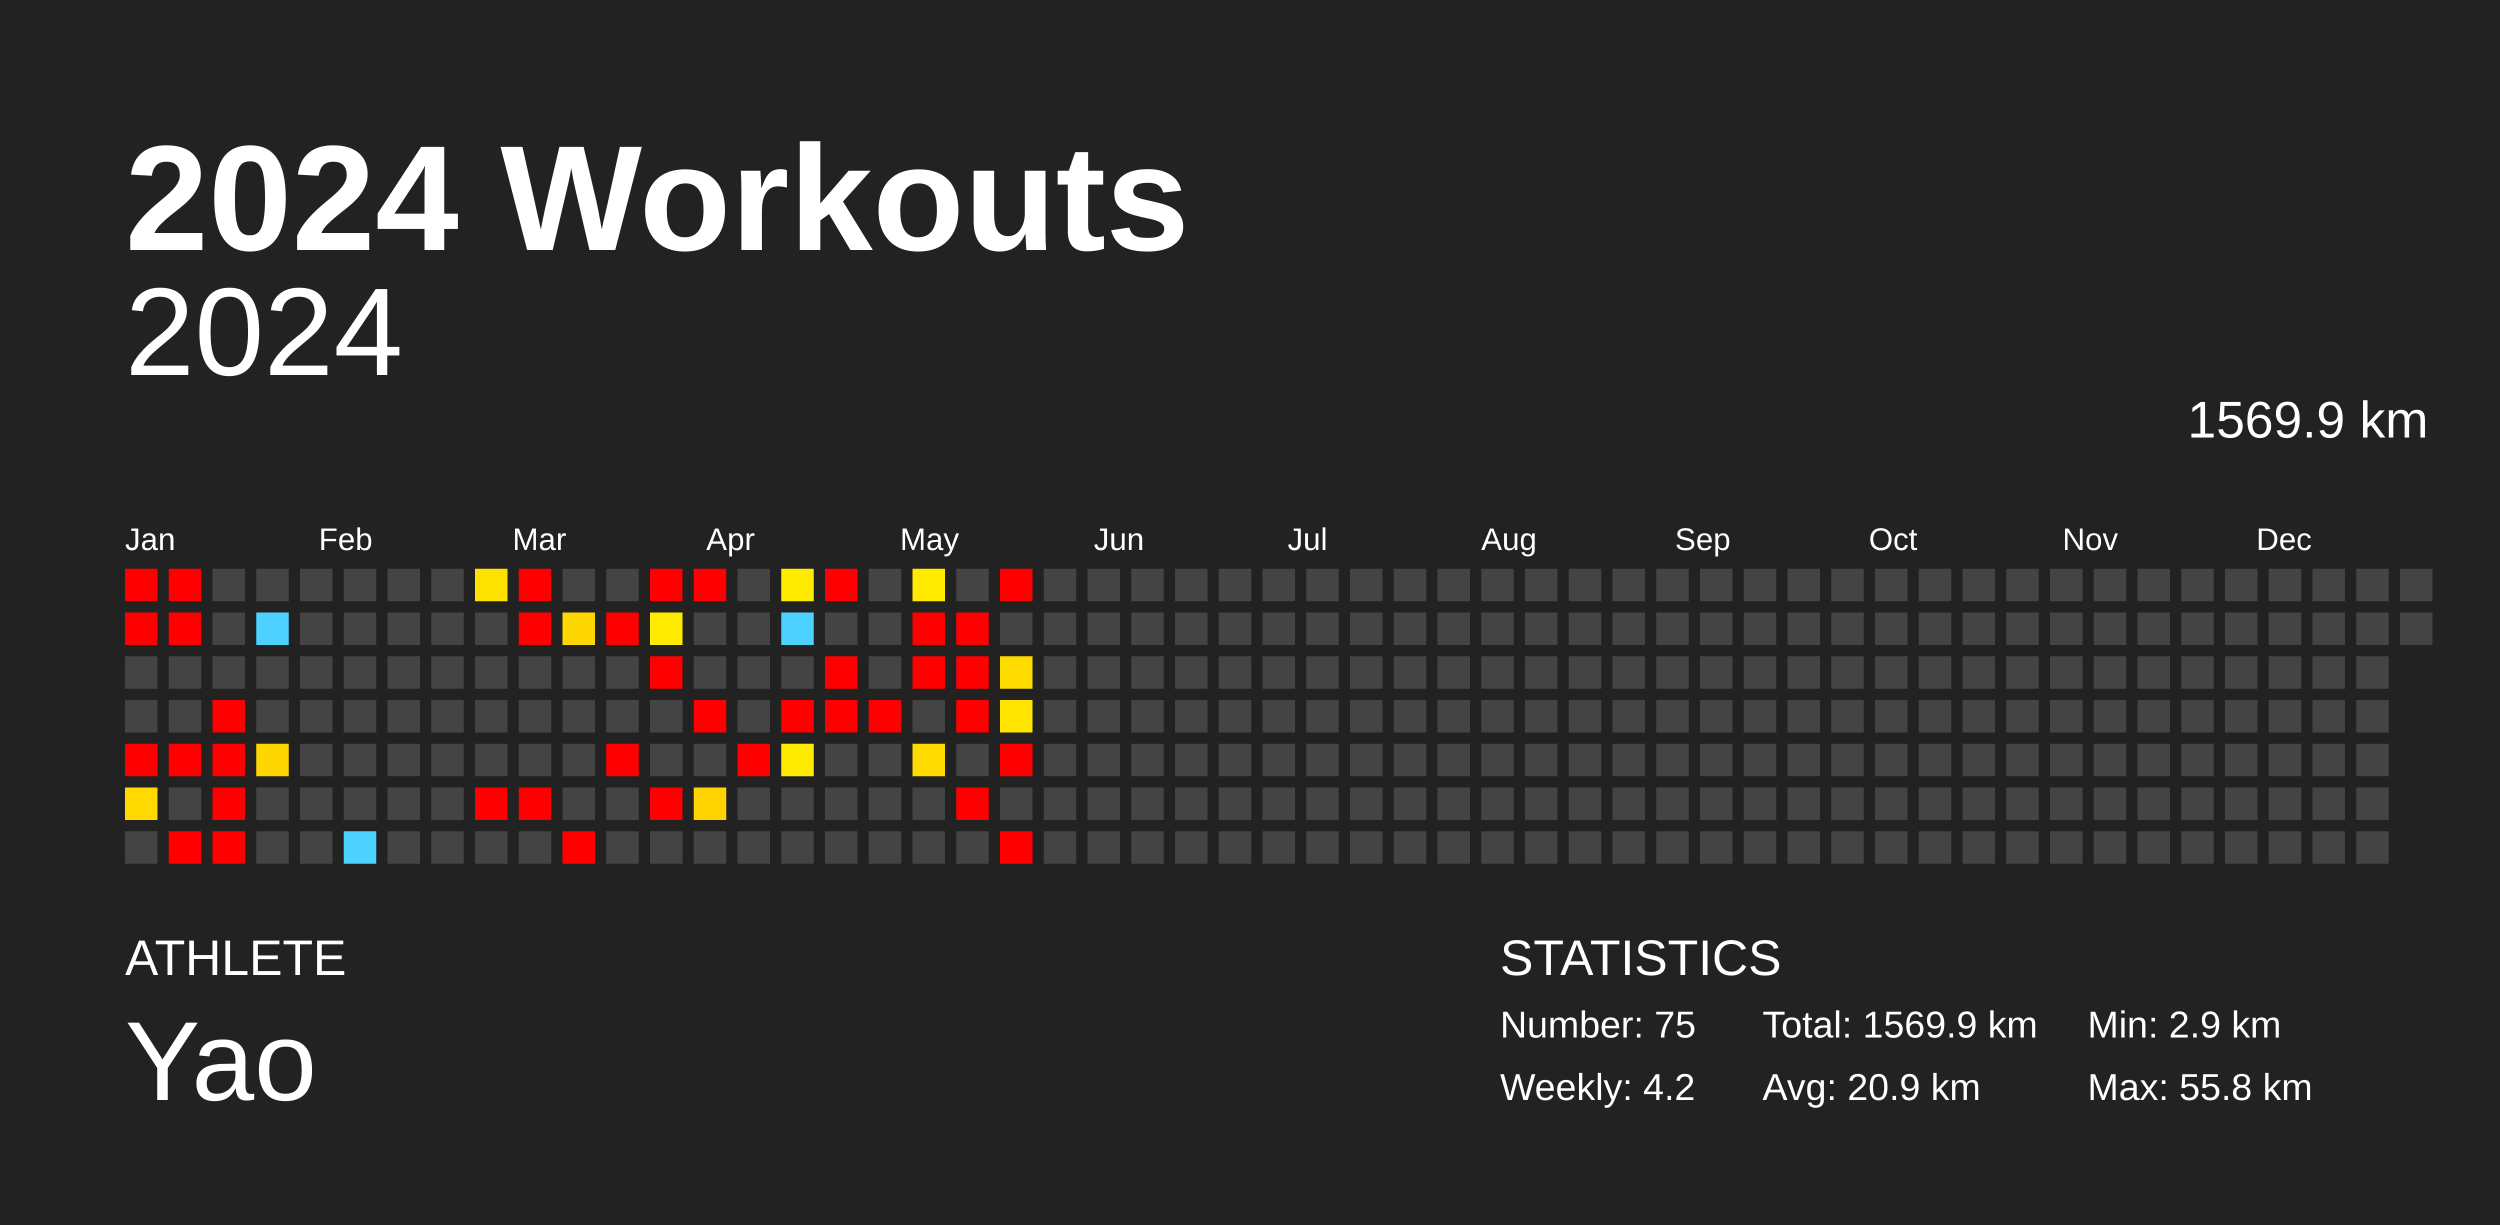
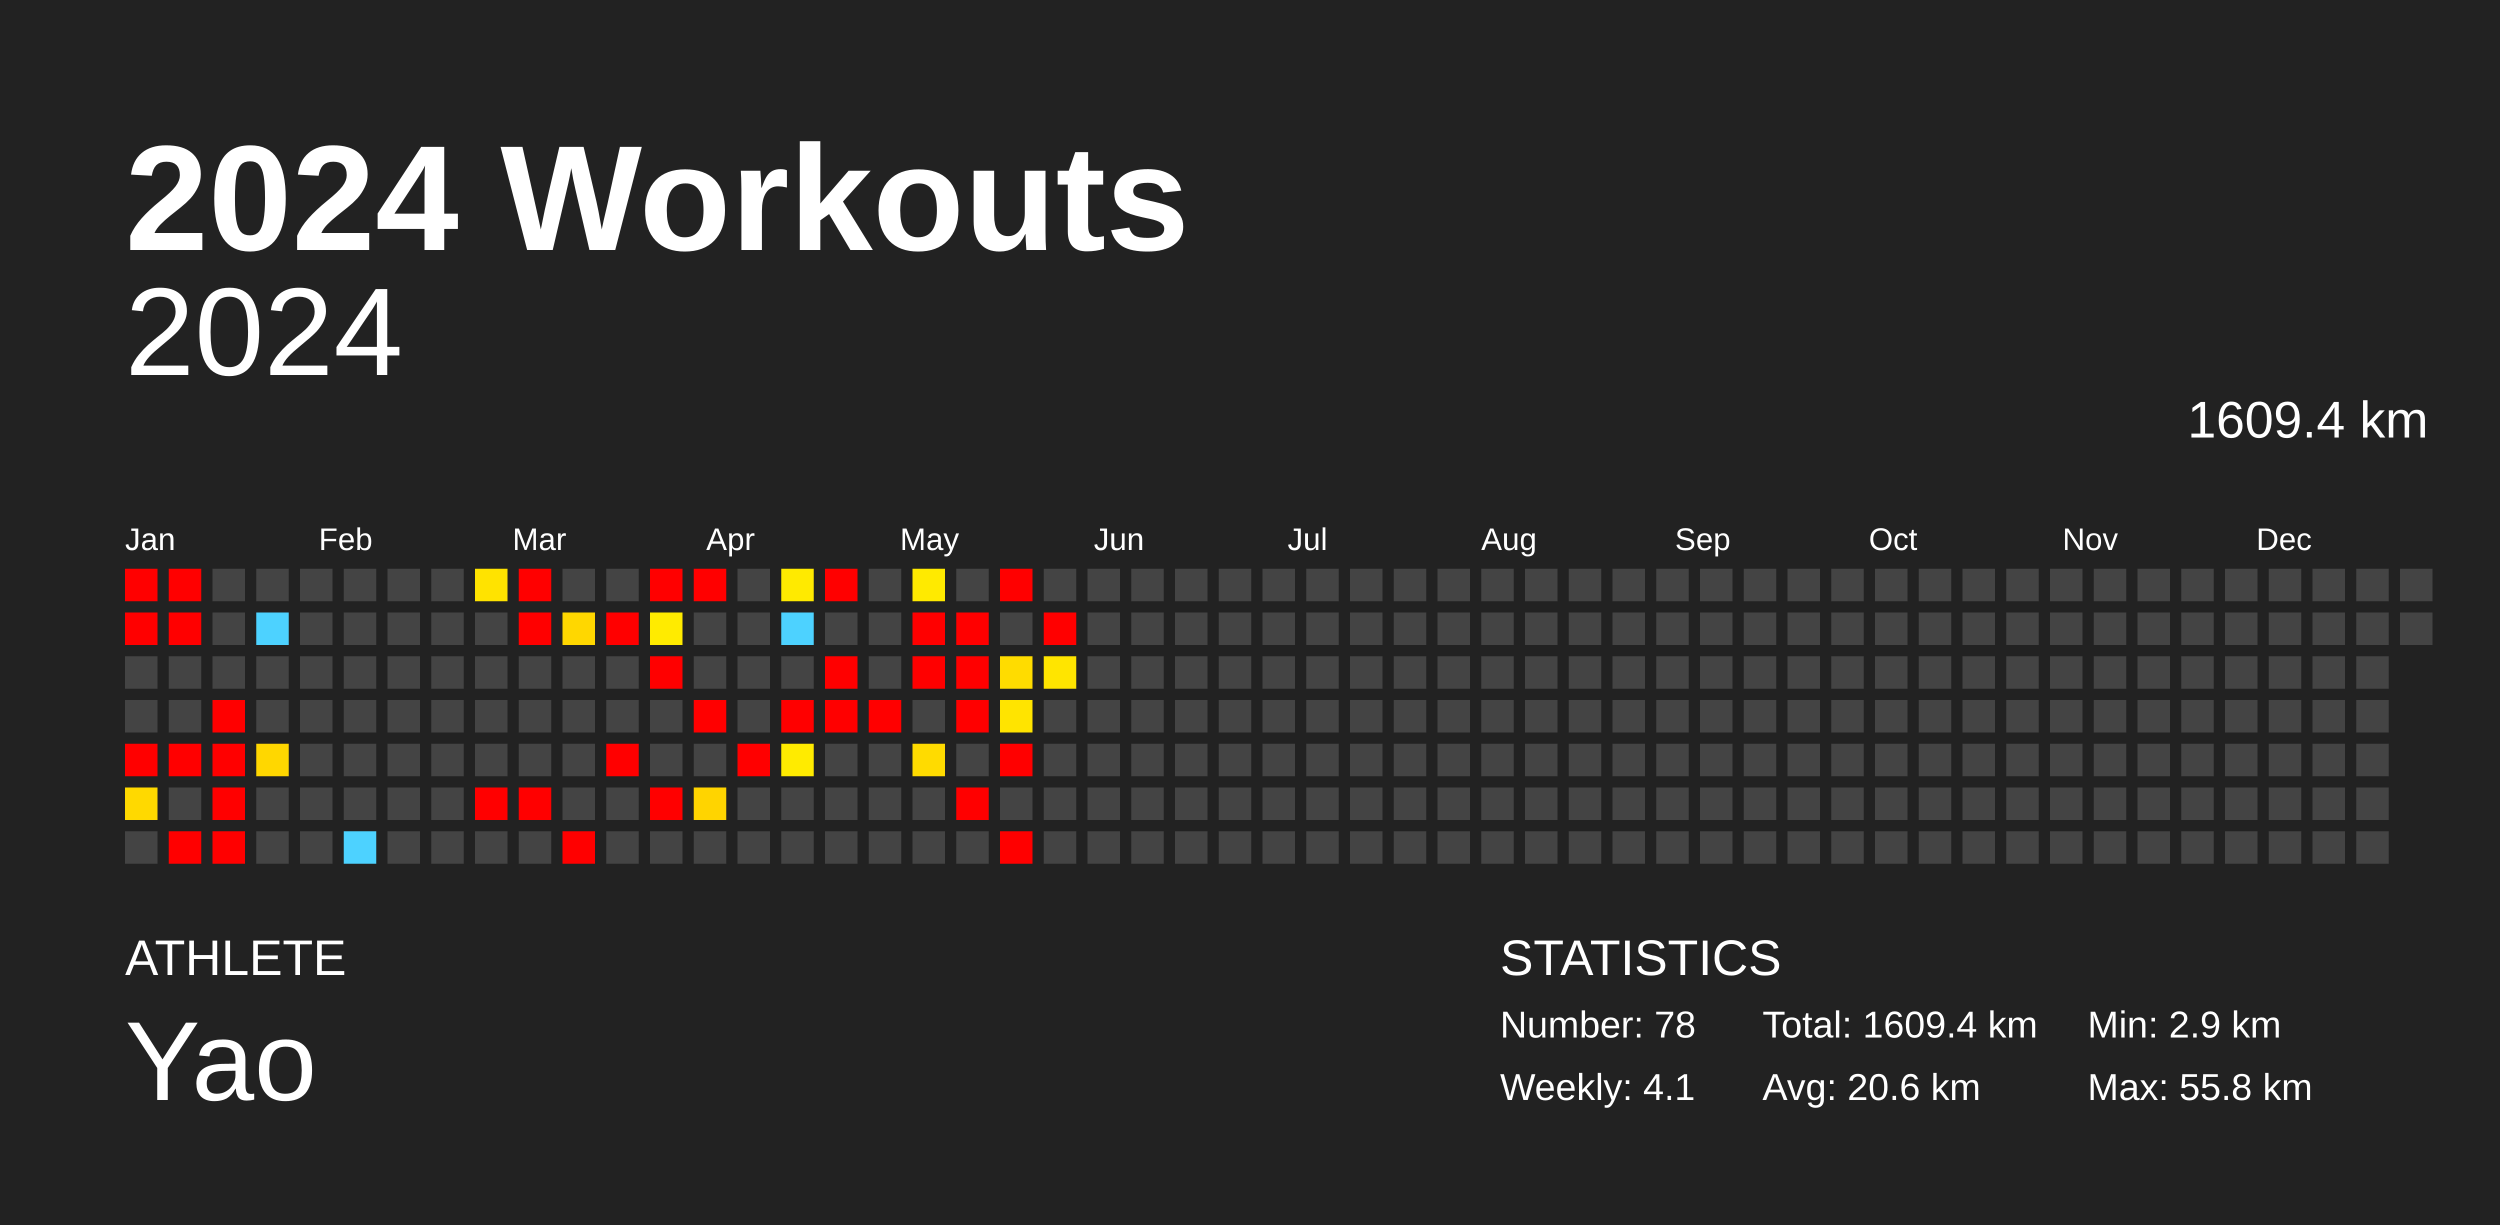
<svg xmlns="http://www.w3.org/2000/svg" baseProfile="full" height="98mm" version="1.1" viewBox="0,0,200,98" width="200mm">
  <defs />
  <rect fill="#222222" height="98" width="200" x="0" y="0" />
  <text fill="#FFFFFF" style="font-size:12px; font-family:Arial; font-weight:bold;" x="10" y="20">2024 Workouts</text>
  <text fill="#FFFFFF" style="font-size:4px; font-family:Arial" x="10" y="78">ATHLETE</text>
  <text fill="#FFFFFF" style="font-size:9px; font-family:Arial" x="10" y="88">Yao</text>
  <text fill="#FFFFFF" style="font-size:4px; font-family:Arial" x="120" y="78">STATISTICS</text>
-   <text fill="#FFFFFF" style="font-size:3px; font-family:Arial" x="120" y="83">Number: 75</text>
-   <text fill="#FFFFFF" style="font-size:3px; font-family:Arial" x="120" y="88">Weekly: 4.2</text>
-   <text fill="#FFFFFF" style="font-size:3px; font-family:Arial" x="141" y="83">Total: 1569.9 km</text>
-   <text fill="#FFFFFF" style="font-size:3px; font-family:Arial" x="141" y="88">Avg: 20.9 km</text>
+   <text fill="#FFFFFF" style="font-size:3px; font-family:Arial" x="120" y="83">Number: 78</text>
+   <text fill="#FFFFFF" style="font-size:3px; font-family:Arial" x="120" y="88">Weekly: 4.1</text>
+   <text fill="#FFFFFF" style="font-size:3px; font-family:Arial" x="141" y="83">Total: 1609.4 km</text>
+   <text fill="#FFFFFF" style="font-size:3px; font-family:Arial" x="141" y="88">Avg: 20.6 km</text>
  <text fill="#FFFFFF" style="font-size:3px; font-family:Arial" x="167" y="83">Min: 2.9 km</text>
  <text fill="#FFFFFF" style="font-size:3px; font-family:Arial" x="167" y="88">Max: 55.8 km</text>
  <text alignment-baseline="hanging" fill="#FFFFFF" style="font-size:10.0px; font-family:Arial;" x="10" y="30">2024</text>
-   <text alignment-baseline="hanging" fill="#FFFFFF" style="font-size:4.125px; font-family:Arial;" x="175" y="35">1569.9 km</text>
+   <text alignment-baseline="hanging" fill="#FFFFFF" style="font-size:4.125px; font-family:Arial;" x="175" y="35">1609.4 km</text>
  <text fill="#FFFFFF" style="font-size:2.5px; font-family:Arial" x="10.0" y="44">Jan</text>
  <text fill="#FFFFFF" style="font-size:2.5px; font-family:Arial" x="25.5" y="44">Feb</text>
  <text fill="#FFFFFF" style="font-size:2.5px; font-family:Arial" x="41.0" y="44">Mar</text>
  <text fill="#FFFFFF" style="font-size:2.5px; font-family:Arial" x="56.5" y="44">Apr</text>
  <text fill="#FFFFFF" style="font-size:2.5px; font-family:Arial" x="72.0" y="44">May</text>
  <text fill="#FFFFFF" style="font-size:2.5px; font-family:Arial" x="87.5" y="44">Jun</text>
  <text fill="#FFFFFF" style="font-size:2.5px; font-family:Arial" x="103.0" y="44">Jul</text>
  <text fill="#FFFFFF" style="font-size:2.5px; font-family:Arial" x="118.5" y="44">Aug</text>
  <text fill="#FFFFFF" style="font-size:2.5px; font-family:Arial" x="134.0" y="44">Sep</text>
  <text fill="#FFFFFF" style="font-size:2.5px; font-family:Arial" x="149.5" y="44">Oct</text>
  <text fill="#FFFFFF" style="font-size:2.5px; font-family:Arial" x="165.0" y="44">Nov</text>
  <text fill="#FFFFFF" style="font-size:2.5px; font-family:Arial" x="180.5" y="44">Dec</text>
  <rect fill="red" height="2.6" width="2.6" x="10.0" y="45.5" />
  <rect fill="red" height="2.6" width="2.6" x="10.0" y="49.0" />
  <rect fill="#444444" height="2.6" width="2.6" x="10.0" y="52.5" />
  <rect fill="#444444" height="2.6" width="2.6" x="10.0" y="56.0" />
  <rect fill="red" height="2.6" width="2.6" x="10.0" y="59.5" />
  <rect fill="#ffd900" height="2.6" width="2.6" x="10.0" y="63.0" />
  <rect fill="#444444" height="2.6" width="2.6" x="10.0" y="66.5" />
  <rect fill="red" height="2.6" width="2.6" x="13.5" y="45.5" />
  <rect fill="red" height="2.6" width="2.6" x="13.5" y="49.0" />
  <rect fill="#444444" height="2.6" width="2.6" x="13.5" y="52.5" />
  <rect fill="#444444" height="2.6" width="2.6" x="13.5" y="56.0" />
  <rect fill="red" height="2.6" width="2.6" x="13.5" y="59.5" />
  <rect fill="#444444" height="2.6" width="2.6" x="13.5" y="63.0" />
  <rect fill="red" height="2.6" width="2.6" x="13.5" y="66.5" />
  <rect fill="#444444" height="2.6" width="2.6" x="17.0" y="45.5" />
  <rect fill="#444444" height="2.6" width="2.6" x="17.0" y="49.0" />
  <rect fill="#444444" height="2.6" width="2.6" x="17.0" y="52.5" />
  <rect fill="red" height="2.6" width="2.6" x="17.0" y="56.0" />
  <rect fill="red" height="2.6" width="2.6" x="17.0" y="59.5" />
  <rect fill="red" height="2.6" width="2.6" x="17.0" y="63.0" />
  <rect fill="red" height="2.6" width="2.6" x="17.0" y="66.5" />
  <rect fill="#444444" height="2.6" width="2.6" x="20.5" y="45.5" />
  <rect fill="#4dd2ff" height="2.6" width="2.6" x="20.5" y="49.0" />
  <rect fill="#444444" height="2.6" width="2.6" x="20.5" y="52.5" />
  <rect fill="#444444" height="2.6" width="2.6" x="20.5" y="56.0" />
  <rect fill="#ffd700" height="2.6" width="2.6" x="20.5" y="59.5" />
  <rect fill="#444444" height="2.6" width="2.6" x="20.5" y="63.0" />
  <rect fill="#444444" height="2.6" width="2.6" x="20.5" y="66.5" />
  <rect fill="#444444" height="2.6" width="2.6" x="24.0" y="45.5" />
  <rect fill="#444444" height="2.6" width="2.6" x="24.0" y="49.0" />
  <rect fill="#444444" height="2.6" width="2.6" x="24.0" y="52.5" />
  <rect fill="#444444" height="2.6" width="2.6" x="24.0" y="56.0" />
  <rect fill="#444444" height="2.6" width="2.6" x="24.0" y="59.5" />
  <rect fill="#444444" height="2.6" width="2.6" x="24.0" y="63.0" />
  <rect fill="#444444" height="2.6" width="2.6" x="24.0" y="66.5" />
  <rect fill="#444444" height="2.6" width="2.6" x="27.5" y="45.5" />
  <rect fill="#444444" height="2.6" width="2.6" x="27.5" y="49.0" />
  <rect fill="#444444" height="2.6" width="2.6" x="27.5" y="52.5" />
  <rect fill="#444444" height="2.6" width="2.6" x="27.5" y="56.0" />
  <rect fill="#444444" height="2.6" width="2.6" x="27.5" y="59.5" />
  <rect fill="#444444" height="2.6" width="2.6" x="27.5" y="63.0" />
  <rect fill="#4dd2ff" height="2.6" width="2.6" x="27.5" y="66.5" />
  <rect fill="#444444" height="2.6" width="2.6" x="31.0" y="45.5" />
  <rect fill="#444444" height="2.6" width="2.6" x="31.0" y="49.0" />
  <rect fill="#444444" height="2.6" width="2.6" x="31.0" y="52.5" />
  <rect fill="#444444" height="2.6" width="2.6" x="31.0" y="56.0" />
  <rect fill="#444444" height="2.6" width="2.6" x="31.0" y="59.5" />
  <rect fill="#444444" height="2.6" width="2.6" x="31.0" y="63.0" />
  <rect fill="#444444" height="2.6" width="2.6" x="31.0" y="66.5" />
  <rect fill="#444444" height="2.6" width="2.6" x="34.5" y="45.5" />
  <rect fill="#444444" height="2.6" width="2.6" x="34.5" y="49.0" />
  <rect fill="#444444" height="2.6" width="2.6" x="34.5" y="52.5" />
  <rect fill="#444444" height="2.6" width="2.6" x="34.5" y="56.0" />
  <rect fill="#444444" height="2.6" width="2.6" x="34.5" y="59.5" />
  <rect fill="#444444" height="2.6" width="2.6" x="34.5" y="63.0" />
  <rect fill="#444444" height="2.6" width="2.6" x="34.5" y="66.5" />
  <rect fill="#ffe300" height="2.6" width="2.6" x="38.0" y="45.5" />
  <rect fill="#444444" height="2.6" width="2.6" x="38.0" y="49.0" />
  <rect fill="#444444" height="2.6" width="2.6" x="38.0" y="52.5" />
  <rect fill="#444444" height="2.6" width="2.6" x="38.0" y="56.0" />
  <rect fill="#444444" height="2.6" width="2.6" x="38.0" y="59.5" />
  <rect fill="red" height="2.6" width="2.6" x="38.0" y="63.0" />
  <rect fill="#444444" height="2.6" width="2.6" x="38.0" y="66.5" />
  <rect fill="red" height="2.6" width="2.6" x="41.5" y="45.5" />
  <rect fill="red" height="2.6" width="2.6" x="41.5" y="49.0" />
  <rect fill="#444444" height="2.6" width="2.6" x="41.5" y="52.5" />
  <rect fill="#444444" height="2.6" width="2.6" x="41.5" y="56.0" />
  <rect fill="#444444" height="2.6" width="2.6" x="41.5" y="59.5" />
  <rect fill="red" height="2.6" width="2.6" x="41.5" y="63.0" />
  <rect fill="#444444" height="2.6" width="2.6" x="41.5" y="66.5" />
  <rect fill="#444444" height="2.6" width="2.6" x="45.0" y="45.5" />
  <rect fill="#ffd700" height="2.6" width="2.6" x="45.0" y="49.0" />
  <rect fill="#444444" height="2.6" width="2.6" x="45.0" y="52.5" />
  <rect fill="#444444" height="2.6" width="2.6" x="45.0" y="56.0" />
  <rect fill="#444444" height="2.6" width="2.6" x="45.0" y="59.5" />
  <rect fill="#444444" height="2.6" width="2.6" x="45.0" y="63.0" />
  <rect fill="red" height="2.6" width="2.6" x="45.0" y="66.5" />
  <rect fill="#444444" height="2.6" width="2.6" x="48.5" y="45.5" />
  <rect fill="red" height="2.6" width="2.6" x="48.5" y="49.0" />
  <rect fill="#444444" height="2.6" width="2.6" x="48.5" y="52.5" />
  <rect fill="#444444" height="2.6" width="2.6" x="48.5" y="56.0" />
  <rect fill="red" height="2.6" width="2.6" x="48.5" y="59.5" />
  <rect fill="#444444" height="2.6" width="2.6" x="48.5" y="63.0" />
  <rect fill="#444444" height="2.6" width="2.6" x="48.5" y="66.5" />
  <rect fill="red" height="2.6" width="2.6" x="52.0" y="45.5" />
  <rect fill="#ffeb00" height="2.6" width="2.6" x="52.0" y="49.0" />
  <rect fill="red" height="2.6" width="2.6" x="52.0" y="52.5" />
  <rect fill="#444444" height="2.6" width="2.6" x="52.0" y="56.0" />
  <rect fill="#444444" height="2.6" width="2.6" x="52.0" y="59.5" />
  <rect fill="red" height="2.6" width="2.6" x="52.0" y="63.0" />
  <rect fill="#444444" height="2.6" width="2.6" x="52.0" y="66.5" />
  <rect fill="red" height="2.6" width="2.6" x="55.5" y="45.5" />
  <rect fill="#444444" height="2.6" width="2.6" x="55.5" y="49.0" />
  <rect fill="#444444" height="2.6" width="2.6" x="55.5" y="52.5" />
  <rect fill="red" height="2.6" width="2.6" x="55.5" y="56.0" />
  <rect fill="#444444" height="2.6" width="2.6" x="55.5" y="59.5" />
  <rect fill="#ffd400" height="2.6" width="2.6" x="55.5" y="63.0" />
  <rect fill="#444444" height="2.6" width="2.6" x="55.5" y="66.5" />
  <rect fill="#444444" height="2.6" width="2.6" x="59.0" y="45.5" />
  <rect fill="#444444" height="2.6" width="2.6" x="59.0" y="49.0" />
  <rect fill="#444444" height="2.6" width="2.6" x="59.0" y="52.5" />
  <rect fill="#444444" height="2.6" width="2.6" x="59.0" y="56.0" />
  <rect fill="red" height="2.6" width="2.6" x="59.0" y="59.5" />
  <rect fill="#444444" height="2.6" width="2.6" x="59.0" y="63.0" />
  <rect fill="#444444" height="2.6" width="2.6" x="59.0" y="66.5" />
  <rect fill="#ffea00" height="2.6" width="2.6" x="62.5" y="45.5" />
  <rect fill="#4dd2ff" height="2.6" width="2.6" x="62.5" y="49.0" />
  <rect fill="#444444" height="2.6" width="2.6" x="62.5" y="52.5" />
  <rect fill="red" height="2.6" width="2.6" x="62.5" y="56.0" />
  <rect fill="#ffeb00" height="2.6" width="2.6" x="62.5" y="59.5" />
  <rect fill="#444444" height="2.6" width="2.6" x="62.5" y="63.0" />
  <rect fill="#444444" height="2.6" width="2.6" x="62.5" y="66.5" />
  <rect fill="red" height="2.6" width="2.6" x="66.0" y="45.5" />
  <rect fill="#444444" height="2.6" width="2.6" x="66.0" y="49.0" />
  <rect fill="red" height="2.6" width="2.6" x="66.0" y="52.5" />
  <rect fill="red" height="2.6" width="2.6" x="66.0" y="56.0" />
  <rect fill="#444444" height="2.6" width="2.6" x="66.0" y="59.5" />
  <rect fill="#444444" height="2.6" width="2.6" x="66.0" y="63.0" />
  <rect fill="#444444" height="2.6" width="2.6" x="66.0" y="66.5" />
  <rect fill="#444444" height="2.6" width="2.6" x="69.5" y="45.5" />
  <rect fill="#444444" height="2.6" width="2.6" x="69.5" y="49.0" />
  <rect fill="#444444" height="2.6" width="2.6" x="69.5" y="52.5" />
  <rect fill="red" height="2.6" width="2.6" x="69.5" y="56.0" />
  <rect fill="#444444" height="2.6" width="2.6" x="69.5" y="59.5" />
  <rect fill="#444444" height="2.6" width="2.6" x="69.5" y="63.0" />
  <rect fill="#444444" height="2.6" width="2.6" x="69.5" y="66.5" />
  <rect fill="#ffea00" height="2.6" width="2.6" x="73.0" y="45.5" />
  <rect fill="red" height="2.6" width="2.6" x="73.0" y="49.0" />
  <rect fill="red" height="2.6" width="2.6" x="73.0" y="52.5" />
  <rect fill="#444444" height="2.6" width="2.6" x="73.0" y="56.0" />
  <rect fill="#ffdb00" height="2.6" width="2.6" x="73.0" y="59.5" />
  <rect fill="#444444" height="2.6" width="2.6" x="73.0" y="63.0" />
  <rect fill="#444444" height="2.6" width="2.6" x="73.0" y="66.5" />
  <rect fill="#444444" height="2.6" width="2.6" x="76.5" y="45.5" />
  <rect fill="red" height="2.6" width="2.6" x="76.5" y="49.0" />
  <rect fill="red" height="2.6" width="2.6" x="76.5" y="52.5" />
  <rect fill="red" height="2.6" width="2.6" x="76.5" y="56.0" />
  <rect fill="#444444" height="2.6" width="2.6" x="76.5" y="59.5" />
  <rect fill="red" height="2.6" width="2.6" x="76.5" y="63.0" />
  <rect fill="#444444" height="2.6" width="2.6" x="76.5" y="66.5" />
  <rect fill="red" height="2.6" width="2.6" x="80.0" y="45.5" />
  <rect fill="#444444" height="2.6" width="2.6" x="80.0" y="49.0" />
  <rect fill="#ffdc00" height="2.6" width="2.6" x="80.0" y="52.5" />
  <rect fill="#ffe400" height="2.6" width="2.6" x="80.0" y="56.0" />
  <rect fill="red" height="2.6" width="2.6" x="80.0" y="59.5" />
  <rect fill="#444444" height="2.6" width="2.6" x="80.0" y="63.0" />
  <rect fill="red" height="2.6" width="2.6" x="80.0" y="66.5" />
  <rect fill="#444444" height="2.6" width="2.6" x="83.5" y="45.5" />
-   <rect fill="#444444" height="2.6" width="2.6" x="83.5" y="49.0" />
-   <rect fill="#444444" height="2.6" width="2.6" x="83.5" y="52.5" />
+   <rect fill="red" height="2.6" width="2.6" x="83.5" y="49.0" />
+   <rect fill="#ffe500" height="2.6" width="2.6" x="83.5" y="52.5" />
  <rect fill="#444444" height="2.6" width="2.6" x="83.5" y="56.0" />
  <rect fill="#444444" height="2.6" width="2.6" x="83.5" y="59.5" />
  <rect fill="#444444" height="2.6" width="2.6" x="83.5" y="63.0" />
  <rect fill="#444444" height="2.6" width="2.6" x="83.5" y="66.5" />
  <rect fill="#444444" height="2.6" width="2.6" x="87.0" y="45.5" />
  <rect fill="#444444" height="2.6" width="2.6" x="87.0" y="49.0" />
  <rect fill="#444444" height="2.6" width="2.6" x="87.0" y="52.5" />
  <rect fill="#444444" height="2.6" width="2.6" x="87.0" y="56.0" />
  <rect fill="#444444" height="2.6" width="2.6" x="87.0" y="59.5" />
  <rect fill="#444444" height="2.6" width="2.6" x="87.0" y="63.0" />
  <rect fill="#444444" height="2.6" width="2.6" x="87.0" y="66.5" />
  <rect fill="#444444" height="2.6" width="2.6" x="90.5" y="45.5" />
  <rect fill="#444444" height="2.6" width="2.6" x="90.5" y="49.0" />
  <rect fill="#444444" height="2.6" width="2.6" x="90.5" y="52.5" />
  <rect fill="#444444" height="2.6" width="2.6" x="90.5" y="56.0" />
  <rect fill="#444444" height="2.6" width="2.6" x="90.5" y="59.5" />
  <rect fill="#444444" height="2.6" width="2.6" x="90.5" y="63.0" />
  <rect fill="#444444" height="2.6" width="2.6" x="90.5" y="66.5" />
  <rect fill="#444444" height="2.6" width="2.6" x="94.0" y="45.5" />
  <rect fill="#444444" height="2.6" width="2.6" x="94.0" y="49.0" />
  <rect fill="#444444" height="2.6" width="2.6" x="94.0" y="52.5" />
  <rect fill="#444444" height="2.6" width="2.6" x="94.0" y="56.0" />
  <rect fill="#444444" height="2.6" width="2.6" x="94.0" y="59.5" />
  <rect fill="#444444" height="2.6" width="2.6" x="94.0" y="63.0" />
  <rect fill="#444444" height="2.6" width="2.6" x="94.0" y="66.5" />
  <rect fill="#444444" height="2.6" width="2.6" x="97.5" y="45.5" />
  <rect fill="#444444" height="2.6" width="2.6" x="97.5" y="49.0" />
  <rect fill="#444444" height="2.6" width="2.6" x="97.5" y="52.5" />
  <rect fill="#444444" height="2.6" width="2.6" x="97.5" y="56.0" />
  <rect fill="#444444" height="2.6" width="2.6" x="97.5" y="59.5" />
  <rect fill="#444444" height="2.6" width="2.6" x="97.5" y="63.0" />
  <rect fill="#444444" height="2.6" width="2.6" x="97.5" y="66.5" />
  <rect fill="#444444" height="2.6" width="2.6" x="101.0" y="45.5" />
  <rect fill="#444444" height="2.6" width="2.6" x="101.0" y="49.0" />
  <rect fill="#444444" height="2.6" width="2.6" x="101.0" y="52.5" />
  <rect fill="#444444" height="2.6" width="2.6" x="101.0" y="56.0" />
  <rect fill="#444444" height="2.6" width="2.6" x="101.0" y="59.5" />
  <rect fill="#444444" height="2.6" width="2.6" x="101.0" y="63.0" />
  <rect fill="#444444" height="2.6" width="2.6" x="101.0" y="66.5" />
  <rect fill="#444444" height="2.6" width="2.6" x="104.5" y="45.5" />
  <rect fill="#444444" height="2.6" width="2.6" x="104.5" y="49.0" />
  <rect fill="#444444" height="2.6" width="2.6" x="104.5" y="52.5" />
  <rect fill="#444444" height="2.6" width="2.6" x="104.5" y="56.0" />
  <rect fill="#444444" height="2.6" width="2.6" x="104.5" y="59.5" />
  <rect fill="#444444" height="2.6" width="2.6" x="104.5" y="63.0" />
  <rect fill="#444444" height="2.6" width="2.6" x="104.5" y="66.5" />
  <rect fill="#444444" height="2.6" width="2.6" x="108.0" y="45.5" />
  <rect fill="#444444" height="2.6" width="2.6" x="108.0" y="49.0" />
  <rect fill="#444444" height="2.6" width="2.6" x="108.0" y="52.5" />
  <rect fill="#444444" height="2.6" width="2.6" x="108.0" y="56.0" />
  <rect fill="#444444" height="2.6" width="2.6" x="108.0" y="59.5" />
  <rect fill="#444444" height="2.6" width="2.6" x="108.0" y="63.0" />
  <rect fill="#444444" height="2.6" width="2.6" x="108.0" y="66.5" />
  <rect fill="#444444" height="2.6" width="2.6" x="111.5" y="45.5" />
  <rect fill="#444444" height="2.6" width="2.6" x="111.5" y="49.0" />
  <rect fill="#444444" height="2.6" width="2.6" x="111.5" y="52.5" />
  <rect fill="#444444" height="2.6" width="2.6" x="111.5" y="56.0" />
  <rect fill="#444444" height="2.6" width="2.6" x="111.5" y="59.5" />
  <rect fill="#444444" height="2.6" width="2.6" x="111.5" y="63.0" />
  <rect fill="#444444" height="2.6" width="2.6" x="111.5" y="66.5" />
  <rect fill="#444444" height="2.6" width="2.6" x="115.0" y="45.5" />
  <rect fill="#444444" height="2.6" width="2.6" x="115.0" y="49.0" />
  <rect fill="#444444" height="2.6" width="2.6" x="115.0" y="52.5" />
  <rect fill="#444444" height="2.6" width="2.6" x="115.0" y="56.0" />
  <rect fill="#444444" height="2.6" width="2.6" x="115.0" y="59.5" />
  <rect fill="#444444" height="2.6" width="2.6" x="115.0" y="63.0" />
  <rect fill="#444444" height="2.6" width="2.6" x="115.0" y="66.5" />
  <rect fill="#444444" height="2.6" width="2.6" x="118.5" y="45.5" />
  <rect fill="#444444" height="2.6" width="2.6" x="118.5" y="49.0" />
  <rect fill="#444444" height="2.6" width="2.6" x="118.5" y="52.5" />
  <rect fill="#444444" height="2.6" width="2.6" x="118.5" y="56.0" />
  <rect fill="#444444" height="2.6" width="2.6" x="118.5" y="59.5" />
  <rect fill="#444444" height="2.6" width="2.6" x="118.5" y="63.0" />
  <rect fill="#444444" height="2.6" width="2.6" x="118.5" y="66.5" />
  <rect fill="#444444" height="2.6" width="2.6" x="122.0" y="45.5" />
  <rect fill="#444444" height="2.6" width="2.6" x="122.0" y="49.0" />
  <rect fill="#444444" height="2.6" width="2.6" x="122.0" y="52.5" />
  <rect fill="#444444" height="2.6" width="2.6" x="122.0" y="56.0" />
  <rect fill="#444444" height="2.6" width="2.6" x="122.0" y="59.5" />
  <rect fill="#444444" height="2.6" width="2.6" x="122.0" y="63.0" />
  <rect fill="#444444" height="2.6" width="2.6" x="122.0" y="66.5" />
  <rect fill="#444444" height="2.6" width="2.6" x="125.5" y="45.5" />
  <rect fill="#444444" height="2.6" width="2.6" x="125.5" y="49.0" />
  <rect fill="#444444" height="2.6" width="2.6" x="125.5" y="52.5" />
  <rect fill="#444444" height="2.6" width="2.6" x="125.5" y="56.0" />
  <rect fill="#444444" height="2.6" width="2.6" x="125.5" y="59.5" />
  <rect fill="#444444" height="2.6" width="2.6" x="125.5" y="63.0" />
  <rect fill="#444444" height="2.6" width="2.6" x="125.5" y="66.5" />
  <rect fill="#444444" height="2.6" width="2.6" x="129.0" y="45.5" />
  <rect fill="#444444" height="2.6" width="2.6" x="129.0" y="49.0" />
  <rect fill="#444444" height="2.6" width="2.6" x="129.0" y="52.5" />
  <rect fill="#444444" height="2.6" width="2.6" x="129.0" y="56.0" />
  <rect fill="#444444" height="2.6" width="2.6" x="129.0" y="59.5" />
  <rect fill="#444444" height="2.6" width="2.6" x="129.0" y="63.0" />
  <rect fill="#444444" height="2.6" width="2.6" x="129.0" y="66.5" />
  <rect fill="#444444" height="2.6" width="2.6" x="132.5" y="45.5" />
  <rect fill="#444444" height="2.6" width="2.6" x="132.5" y="49.0" />
  <rect fill="#444444" height="2.6" width="2.6" x="132.5" y="52.5" />
  <rect fill="#444444" height="2.6" width="2.6" x="132.5" y="56.0" />
  <rect fill="#444444" height="2.6" width="2.6" x="132.5" y="59.5" />
  <rect fill="#444444" height="2.6" width="2.6" x="132.5" y="63.0" />
  <rect fill="#444444" height="2.6" width="2.6" x="132.5" y="66.5" />
  <rect fill="#444444" height="2.6" width="2.6" x="136.0" y="45.5" />
  <rect fill="#444444" height="2.6" width="2.6" x="136.0" y="49.0" />
  <rect fill="#444444" height="2.6" width="2.6" x="136.0" y="52.5" />
  <rect fill="#444444" height="2.6" width="2.6" x="136.0" y="56.0" />
  <rect fill="#444444" height="2.6" width="2.6" x="136.0" y="59.5" />
  <rect fill="#444444" height="2.6" width="2.6" x="136.0" y="63.0" />
  <rect fill="#444444" height="2.6" width="2.6" x="136.0" y="66.5" />
  <rect fill="#444444" height="2.6" width="2.6" x="139.5" y="45.5" />
  <rect fill="#444444" height="2.6" width="2.6" x="139.5" y="49.0" />
  <rect fill="#444444" height="2.6" width="2.6" x="139.5" y="52.5" />
  <rect fill="#444444" height="2.6" width="2.6" x="139.5" y="56.0" />
  <rect fill="#444444" height="2.6" width="2.6" x="139.5" y="59.5" />
  <rect fill="#444444" height="2.6" width="2.6" x="139.5" y="63.0" />
  <rect fill="#444444" height="2.6" width="2.6" x="139.5" y="66.5" />
  <rect fill="#444444" height="2.6" width="2.6" x="143.0" y="45.5" />
  <rect fill="#444444" height="2.6" width="2.6" x="143.0" y="49.0" />
  <rect fill="#444444" height="2.6" width="2.6" x="143.0" y="52.5" />
  <rect fill="#444444" height="2.6" width="2.6" x="143.0" y="56.0" />
  <rect fill="#444444" height="2.6" width="2.6" x="143.0" y="59.5" />
  <rect fill="#444444" height="2.6" width="2.6" x="143.0" y="63.0" />
  <rect fill="#444444" height="2.6" width="2.6" x="143.0" y="66.5" />
  <rect fill="#444444" height="2.6" width="2.6" x="146.5" y="45.5" />
  <rect fill="#444444" height="2.6" width="2.6" x="146.5" y="49.0" />
  <rect fill="#444444" height="2.6" width="2.6" x="146.5" y="52.5" />
  <rect fill="#444444" height="2.6" width="2.6" x="146.5" y="56.0" />
  <rect fill="#444444" height="2.6" width="2.6" x="146.5" y="59.5" />
  <rect fill="#444444" height="2.6" width="2.6" x="146.5" y="63.0" />
  <rect fill="#444444" height="2.6" width="2.6" x="146.5" y="66.5" />
  <rect fill="#444444" height="2.6" width="2.6" x="150.0" y="45.5" />
  <rect fill="#444444" height="2.6" width="2.6" x="150.0" y="49.0" />
  <rect fill="#444444" height="2.6" width="2.6" x="150.0" y="52.5" />
  <rect fill="#444444" height="2.6" width="2.6" x="150.0" y="56.0" />
  <rect fill="#444444" height="2.6" width="2.6" x="150.0" y="59.5" />
  <rect fill="#444444" height="2.6" width="2.6" x="150.0" y="63.0" />
  <rect fill="#444444" height="2.6" width="2.6" x="150.0" y="66.5" />
  <rect fill="#444444" height="2.6" width="2.6" x="153.5" y="45.5" />
  <rect fill="#444444" height="2.6" width="2.6" x="153.5" y="49.0" />
  <rect fill="#444444" height="2.6" width="2.6" x="153.5" y="52.5" />
  <rect fill="#444444" height="2.6" width="2.6" x="153.5" y="56.0" />
  <rect fill="#444444" height="2.6" width="2.6" x="153.5" y="59.5" />
  <rect fill="#444444" height="2.6" width="2.6" x="153.5" y="63.0" />
  <rect fill="#444444" height="2.6" width="2.6" x="153.5" y="66.5" />
  <rect fill="#444444" height="2.6" width="2.6" x="157.0" y="45.5" />
  <rect fill="#444444" height="2.6" width="2.6" x="157.0" y="49.0" />
  <rect fill="#444444" height="2.6" width="2.6" x="157.0" y="52.5" />
  <rect fill="#444444" height="2.6" width="2.6" x="157.0" y="56.0" />
  <rect fill="#444444" height="2.6" width="2.6" x="157.0" y="59.5" />
  <rect fill="#444444" height="2.6" width="2.6" x="157.0" y="63.0" />
  <rect fill="#444444" height="2.6" width="2.6" x="157.0" y="66.5" />
  <rect fill="#444444" height="2.6" width="2.6" x="160.5" y="45.5" />
  <rect fill="#444444" height="2.6" width="2.6" x="160.5" y="49.0" />
  <rect fill="#444444" height="2.6" width="2.6" x="160.5" y="52.5" />
  <rect fill="#444444" height="2.6" width="2.6" x="160.5" y="56.0" />
  <rect fill="#444444" height="2.6" width="2.6" x="160.5" y="59.5" />
  <rect fill="#444444" height="2.6" width="2.6" x="160.5" y="63.0" />
  <rect fill="#444444" height="2.6" width="2.6" x="160.5" y="66.5" />
  <rect fill="#444444" height="2.6" width="2.6" x="164.0" y="45.5" />
  <rect fill="#444444" height="2.6" width="2.6" x="164.0" y="49.0" />
  <rect fill="#444444" height="2.6" width="2.6" x="164.0" y="52.5" />
  <rect fill="#444444" height="2.6" width="2.6" x="164.0" y="56.0" />
  <rect fill="#444444" height="2.6" width="2.6" x="164.0" y="59.5" />
  <rect fill="#444444" height="2.6" width="2.6" x="164.0" y="63.0" />
  <rect fill="#444444" height="2.6" width="2.6" x="164.0" y="66.5" />
  <rect fill="#444444" height="2.6" width="2.6" x="167.5" y="45.5" />
  <rect fill="#444444" height="2.6" width="2.6" x="167.5" y="49.0" />
  <rect fill="#444444" height="2.6" width="2.6" x="167.5" y="52.5" />
  <rect fill="#444444" height="2.6" width="2.6" x="167.5" y="56.0" />
  <rect fill="#444444" height="2.6" width="2.6" x="167.5" y="59.5" />
  <rect fill="#444444" height="2.6" width="2.6" x="167.5" y="63.0" />
  <rect fill="#444444" height="2.6" width="2.6" x="167.5" y="66.5" />
  <rect fill="#444444" height="2.6" width="2.6" x="171.0" y="45.5" />
  <rect fill="#444444" height="2.6" width="2.6" x="171.0" y="49.0" />
  <rect fill="#444444" height="2.6" width="2.6" x="171.0" y="52.5" />
  <rect fill="#444444" height="2.6" width="2.6" x="171.0" y="56.0" />
  <rect fill="#444444" height="2.6" width="2.6" x="171.0" y="59.5" />
  <rect fill="#444444" height="2.6" width="2.6" x="171.0" y="63.0" />
  <rect fill="#444444" height="2.6" width="2.6" x="171.0" y="66.5" />
  <rect fill="#444444" height="2.6" width="2.6" x="174.5" y="45.5" />
  <rect fill="#444444" height="2.6" width="2.6" x="174.5" y="49.0" />
  <rect fill="#444444" height="2.6" width="2.6" x="174.5" y="52.5" />
  <rect fill="#444444" height="2.6" width="2.6" x="174.5" y="56.0" />
  <rect fill="#444444" height="2.6" width="2.6" x="174.5" y="59.5" />
  <rect fill="#444444" height="2.6" width="2.6" x="174.5" y="63.0" />
  <rect fill="#444444" height="2.6" width="2.6" x="174.5" y="66.5" />
  <rect fill="#444444" height="2.6" width="2.6" x="178.0" y="45.5" />
  <rect fill="#444444" height="2.6" width="2.6" x="178.0" y="49.0" />
  <rect fill="#444444" height="2.6" width="2.6" x="178.0" y="52.5" />
  <rect fill="#444444" height="2.6" width="2.6" x="178.0" y="56.0" />
  <rect fill="#444444" height="2.6" width="2.6" x="178.0" y="59.5" />
  <rect fill="#444444" height="2.6" width="2.6" x="178.0" y="63.0" />
  <rect fill="#444444" height="2.6" width="2.6" x="178.0" y="66.5" />
  <rect fill="#444444" height="2.6" width="2.6" x="181.5" y="45.5" />
  <rect fill="#444444" height="2.6" width="2.6" x="181.5" y="49.0" />
  <rect fill="#444444" height="2.6" width="2.6" x="181.5" y="52.5" />
  <rect fill="#444444" height="2.6" width="2.6" x="181.5" y="56.0" />
  <rect fill="#444444" height="2.6" width="2.6" x="181.5" y="59.5" />
  <rect fill="#444444" height="2.6" width="2.6" x="181.5" y="63.0" />
  <rect fill="#444444" height="2.6" width="2.6" x="181.5" y="66.5" />
  <rect fill="#444444" height="2.6" width="2.6" x="185.0" y="45.5" />
  <rect fill="#444444" height="2.6" width="2.6" x="185.0" y="49.0" />
  <rect fill="#444444" height="2.6" width="2.6" x="185.0" y="52.5" />
  <rect fill="#444444" height="2.6" width="2.6" x="185.0" y="56.0" />
  <rect fill="#444444" height="2.6" width="2.6" x="185.0" y="59.5" />
  <rect fill="#444444" height="2.6" width="2.6" x="185.0" y="63.0" />
  <rect fill="#444444" height="2.6" width="2.6" x="185.0" y="66.5" />
  <rect fill="#444444" height="2.6" width="2.6" x="188.5" y="45.5" />
  <rect fill="#444444" height="2.6" width="2.6" x="188.5" y="49.0" />
  <rect fill="#444444" height="2.6" width="2.6" x="188.5" y="52.5" />
  <rect fill="#444444" height="2.6" width="2.6" x="188.5" y="56.0" />
  <rect fill="#444444" height="2.6" width="2.6" x="188.5" y="59.5" />
  <rect fill="#444444" height="2.6" width="2.6" x="188.5" y="63.0" />
  <rect fill="#444444" height="2.6" width="2.6" x="188.5" y="66.5" />
  <rect fill="#444444" height="2.6" width="2.6" x="192.0" y="45.5" />
  <rect fill="#444444" height="2.6" width="2.6" x="192.0" y="49.0" />
</svg>
